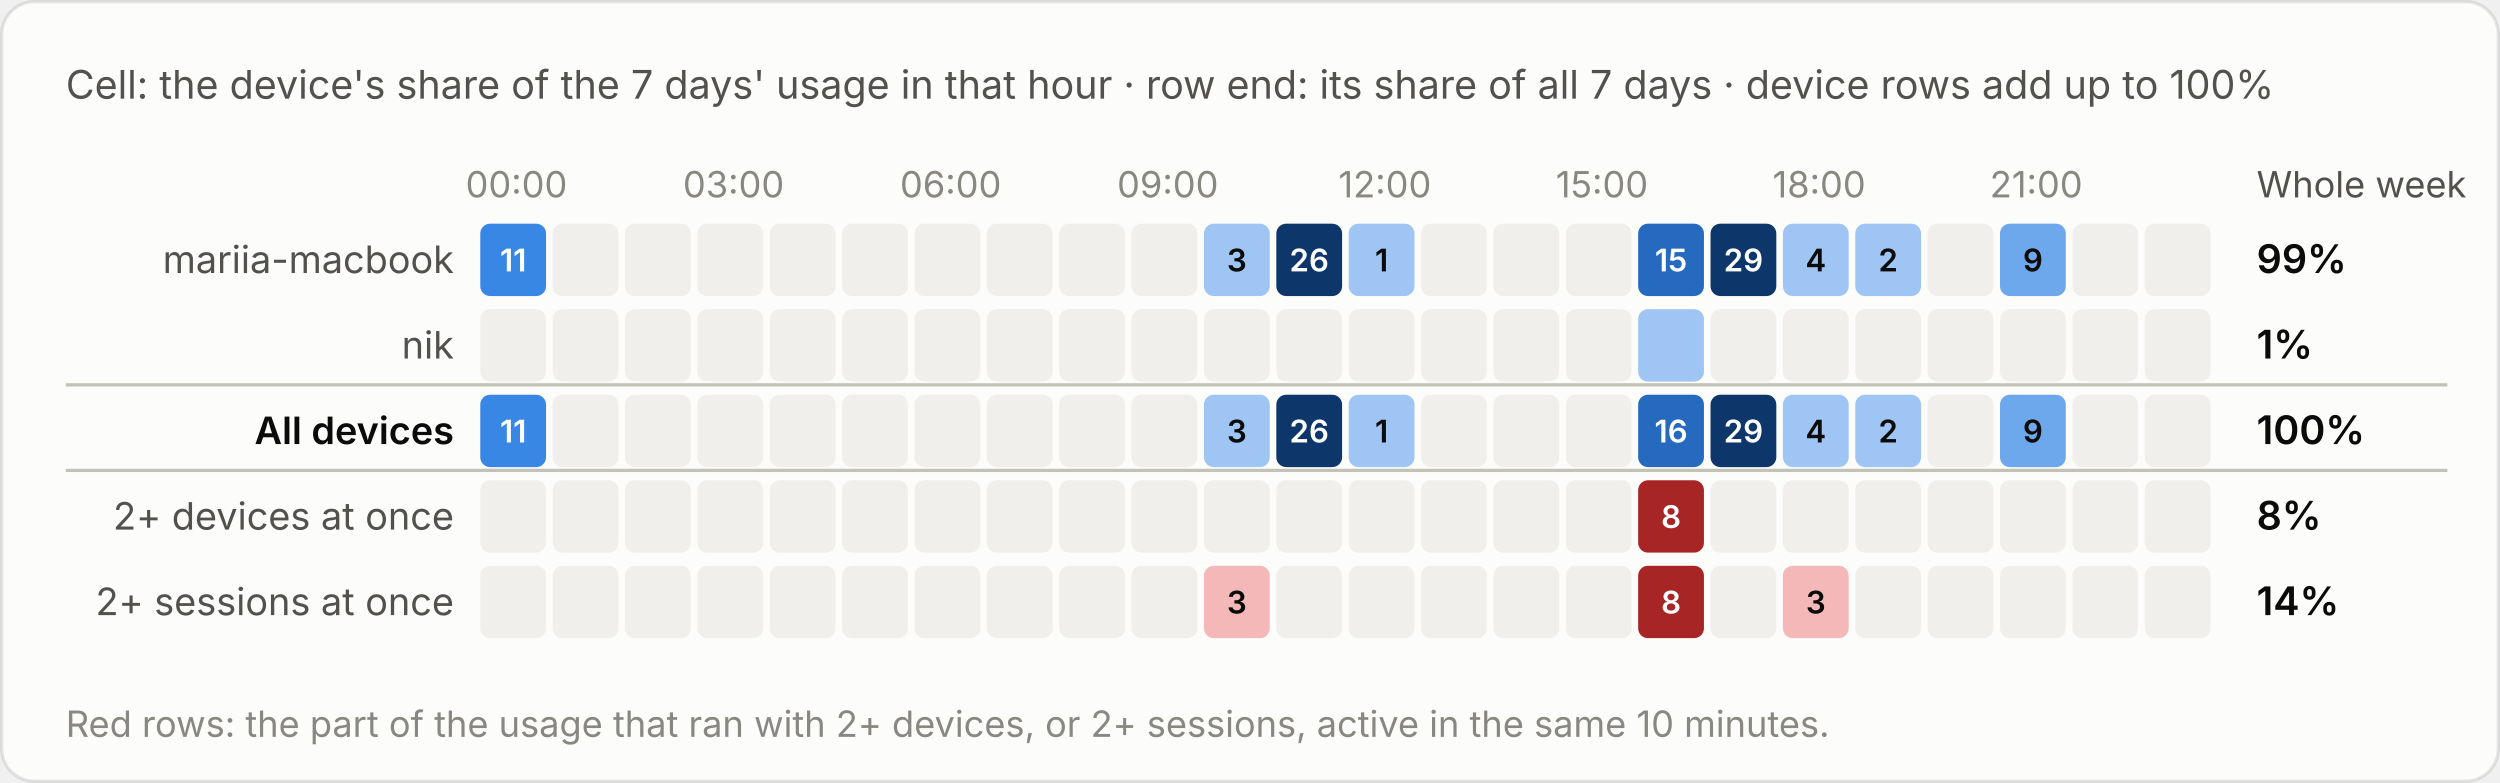
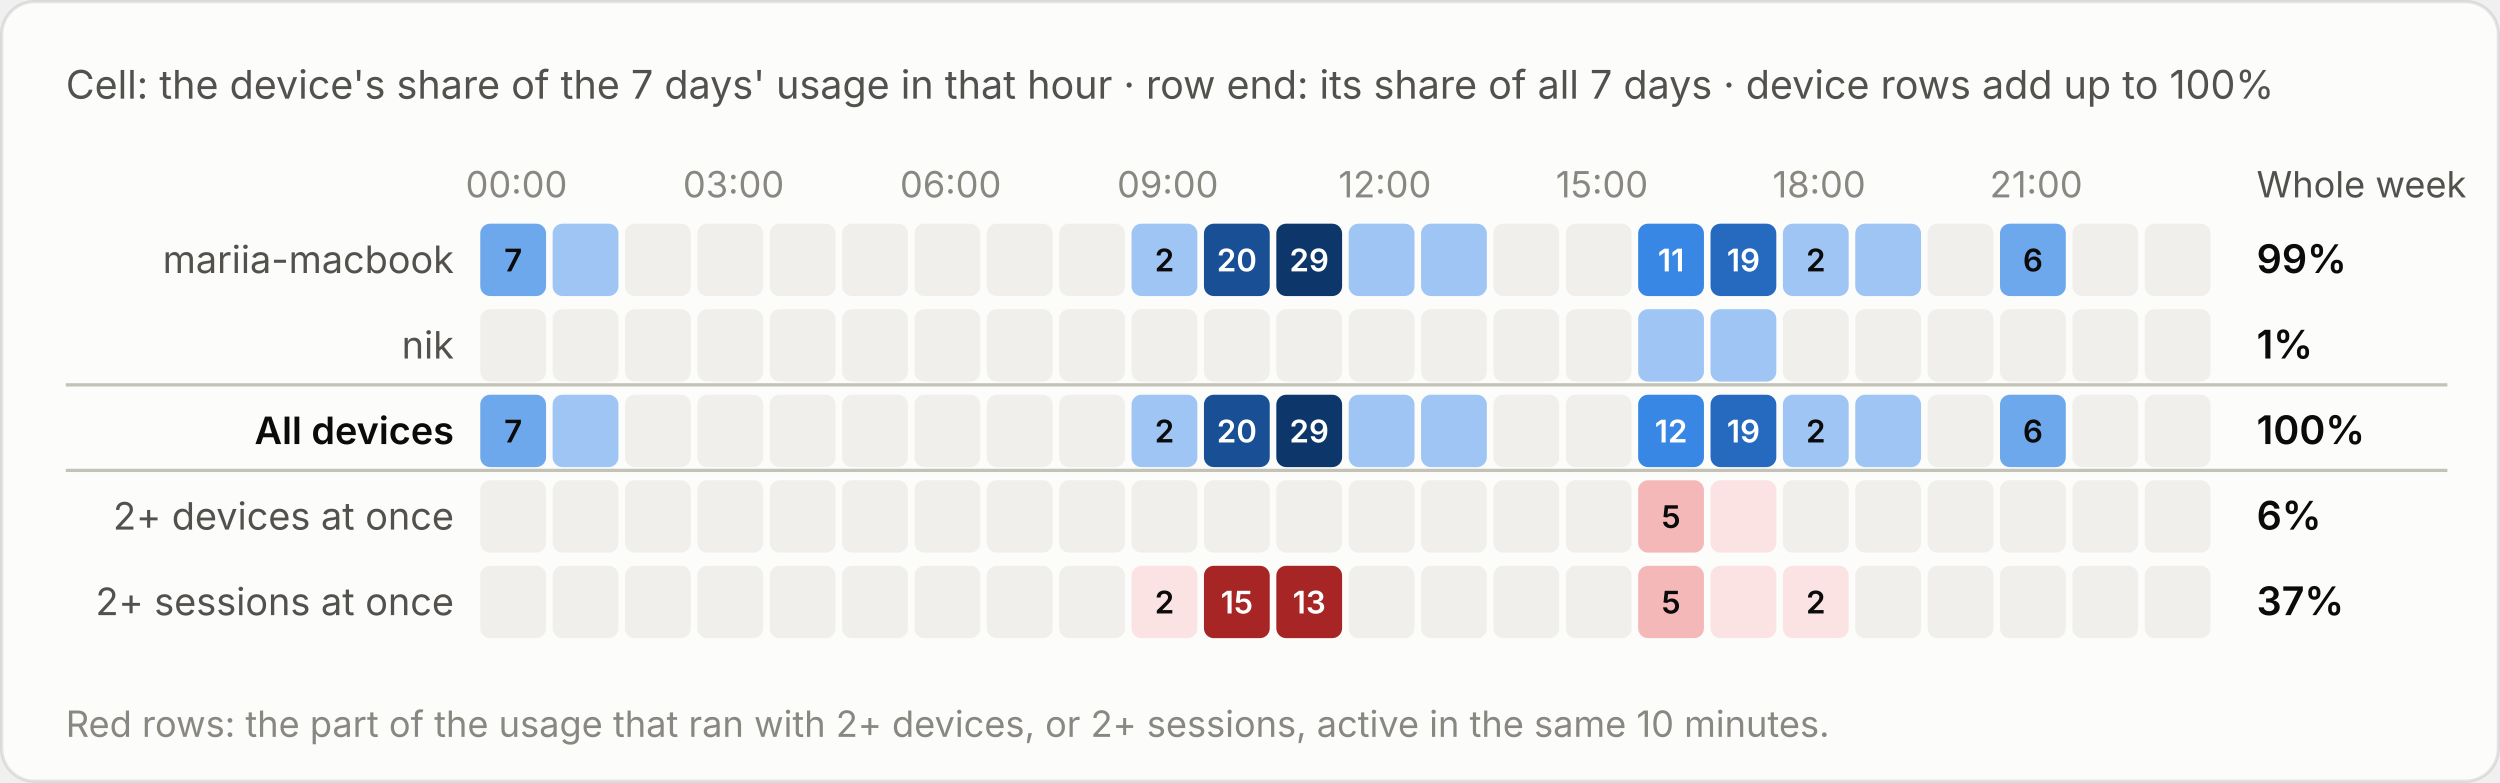
<svg xmlns="http://www.w3.org/2000/svg" viewBox="0 0 760 238" width="760" height="238" role="img" aria-label="Cell: the device's share of the 7 days' usage in that hour · row end: its share of all 7 days · device rows add up to 100%">
  <style>text{font-family:system-ui,-apple-system,"Segoe UI",sans-serif;font-variant-numeric:tabular-nums}.bg{fill:#fcfcfb;stroke:rgba(11,11,11,.10)}.tp{fill:#0b0b0b}.ts{fill:#52514e}.tm{fill:#898781}.grid{stroke:#e1e0d9;stroke-width:1}.base{stroke:#c3c2b7;stroke-width:1}.so{fill:#b5b3ad}.lo{stroke:#b5b3ad}.qe{fill:#f0efec}.ring{stroke:#fcfcfb}.area{fill-opacity:.1}.s0{fill:#2a78d6}.l0{stroke:#2a78d6}.s1{fill:#eb6834}.l1{stroke:#eb6834}.s2{fill:#1baf7a}.l2{stroke:#1baf7a}.s3{fill:#eda100}.l3{stroke:#eda100}.s4{fill:#e87ba4}.l4{stroke:#e87ba4}.s5{fill:#008300}.l5{stroke:#008300}.s6{fill:#4a3aa7}.l6{stroke:#4a3aa7}.s7{fill:#e34948}.l7{stroke:#e34948}.q0{fill:#cde2fb}.q1{fill:#9ec5f4}.q2{fill:#6da7ec}.q3{fill:#3987e5}.q4{fill:#256abf}.q5{fill:#184f95}.q6{fill:#0d366b}.r0{fill:#f8d4d4}.r1{fill:#ec8f8f}.r2{fill:#c42f2f}.a0{fill:#fbe3e3}.a1{fill:#f5b8b8}.a2{fill:#ec8f8f}.a3{fill:#d65252}.a4{fill:#a82525}.tq0{fill:#0b0b0b}.tq1{fill:#0b0b0b}.tq2{fill:#0b0b0b}.tq3{fill:#ffffff}.tq4{fill:#ffffff}.tq5{fill:#ffffff}.tq6{fill:#ffffff}.tr0{fill:#0b0b0b}.tr1{fill:#0b0b0b}.tr2{fill:#ffffff}.ta0{fill:#0b0b0b}.ta1{fill:#0b0b0b}.ta2{fill:#0b0b0b}.ta3{fill:#ffffff}.ta4{fill:#ffffff}.tw{fill:#ffffff}@media (prefers-color-scheme:dark){.bg{fill:#1a1a19;stroke:rgba(255,255,255,.10)}.tp{fill:#fff}.ts{fill:#c3c2b7}.tm{fill:#898781}.grid{stroke:#2c2c2a}.base{stroke:#383835}.so{fill:#5c5b57}.lo{stroke:#5c5b57}.qe{fill:#262624}.ring{stroke:#1a1a19}.s0{fill:#3987e5}.l0{stroke:#3987e5}.s1{fill:#d95926}.l1{stroke:#d95926}.s2{fill:#199e70}.l2{stroke:#199e70}.s3{fill:#c98500}.l3{stroke:#c98500}.s4{fill:#d55181}.l4{stroke:#d55181}.s5{fill:#008300}.l5{stroke:#008300}.s6{fill:#9085e9}.l6{stroke:#9085e9}.s7{fill:#e66767}.l7{stroke:#e66767}.q0{fill:#16263a}.q1{fill:#123a66}.q2{fill:#184f95}.q3{fill:#256abf}.q4{fill:#3987e5}.q5{fill:#6da7ec}.q6{fill:#b7d3f6}.r0{fill:#4a2023}.r1{fill:#8c2c2f}.r2{fill:#e25555}.a0{fill:#3a1a1c}.a1{fill:#5e2427}.a2{fill:#8c2c2f}.a3{fill:#c43c3f}.a4{fill:#f07070}.tq0{fill:#ffffff}.tq1{fill:#ffffff}.tq2{fill:#ffffff}.tq3{fill:#ffffff}.tq4{fill:#ffffff}.tq5{fill:#0b0b0b}.tq6{fill:#0b0b0b}.tr0{fill:#ffffff}.tr1{fill:#ffffff}.tr2{fill:#ffffff}.ta0{fill:#ffffff}.ta1{fill:#ffffff}.ta2{fill:#ffffff}.ta3{fill:#ffffff}.ta4{fill:#0b0b0b}.tw{fill:#ffffff}}</style>
  <rect class="bg" x=".5" y=".5" width="759" height="237" rx="10" />
  <text class="ts" x="20" y="30" font-size="12">Cell: the device's share of the 7 days' usage in that hour · row end: its share of all 7 days · device rows add up to 100%</text>
  <g transform="translate(0,-20)">
    <text class="tm" x="157.0" y="80" font-size="11" text-anchor="middle">00:00</text>
    <text class="tm" x="223.0" y="80" font-size="11" text-anchor="middle">03:00</text>
    <text class="tm" x="289.0" y="80" font-size="11" text-anchor="middle">06:00</text>
    <text class="tm" x="355.0" y="80" font-size="11" text-anchor="middle">09:00</text>
    <text class="tm" x="421.0" y="80" font-size="11" text-anchor="middle">12:00</text>
    <text class="tm" x="487.0" y="80" font-size="11" text-anchor="middle">15:00</text>
    <text class="tm" x="553.0" y="80" font-size="11" text-anchor="middle">18:00</text>
    <text class="tm" x="619.0" y="80" font-size="11" text-anchor="middle">21:00</text>
    <text class="ts" x="686" y="80" font-size="11">Whole week</text>
    <text class="ts" x="138" y="103.0" font-size="11.5" text-anchor="end">mariia-macbook</text>
-     <rect class="q3" x="146.0" y="88" width="20" height="22" rx="3" />
-     <text class="tq3" x="156.0" y="102.5" font-size="9.5" font-weight="600" text-anchor="middle">11</text>
-     <rect class="qe" x="168.0" y="88" width="20" height="22" rx="3" />
+     <rect class="q2" x="146.0" y="88" width="20" height="22" rx="3" />
+     <text class="tq2" x="156.0" y="102.5" font-size="9.5" font-weight="600" text-anchor="middle">7</text>
+     <rect class="q1" x="168.0" y="88" width="20" height="22" rx="3" />
    <rect class="qe" x="190.0" y="88" width="20" height="22" rx="3" />
    <rect class="qe" x="212.0" y="88" width="20" height="22" rx="3" />
    <rect class="qe" x="234.0" y="88" width="20" height="22" rx="3" />
    <rect class="qe" x="256.0" y="88" width="20" height="22" rx="3" />
    <rect class="qe" x="278.0" y="88" width="20" height="22" rx="3" />
    <rect class="qe" x="300.0" y="88" width="20" height="22" rx="3" />
    <rect class="qe" x="322.0" y="88" width="20" height="22" rx="3" />
-     <rect class="qe" x="344.0" y="88" width="20" height="22" rx="3" />
-     <rect class="q1" x="366.0" y="88" width="20" height="22" rx="3" />
-     <text class="tq1" x="376.0" y="102.5" font-size="9.5" font-weight="600" text-anchor="middle">3</text>
+     <rect class="q1" x="344.0" y="88" width="20" height="22" rx="3" />
+     <text class="tq1" x="354.0" y="102.5" font-size="9.5" font-weight="600" text-anchor="middle">2</text>
+     <rect class="q5" x="366.0" y="88" width="20" height="22" rx="3" />
+     <text class="tq5" x="376.0" y="102.5" font-size="9.5" font-weight="600" text-anchor="middle">20</text>
    <rect class="q6" x="388.0" y="88" width="20" height="22" rx="3" />
-     <text class="tq6" x="398.0" y="102.5" font-size="9.5" font-weight="600" text-anchor="middle">26</text>
+     <text class="tq6" x="398.0" y="102.5" font-size="9.5" font-weight="600" text-anchor="middle">29</text>
    <rect class="q1" x="410.0" y="88" width="20" height="22" rx="3" />
-     <text class="tq1" x="420.0" y="102.5" font-size="9.5" font-weight="600" text-anchor="middle">1</text>
-     <rect class="qe" x="432.0" y="88" width="20" height="22" rx="3" />
+     <rect class="q1" x="432.0" y="88" width="20" height="22" rx="3" />
    <rect class="qe" x="454.0" y="88" width="20" height="22" rx="3" />
    <rect class="qe" x="476.0" y="88" width="20" height="22" rx="3" />
-     <rect class="q4" x="498.0" y="88" width="20" height="22" rx="3" />
-     <text class="tq4" x="508.0" y="102.5" font-size="9.5" font-weight="600" text-anchor="middle">15</text>
-     <rect class="q6" x="520.0" y="88" width="20" height="22" rx="3" />
-     <text class="tq6" x="530.0" y="102.5" font-size="9.5" font-weight="600" text-anchor="middle">29</text>
+     <rect class="q3" x="498.0" y="88" width="20" height="22" rx="3" />
+     <text class="tq3" x="508.0" y="102.5" font-size="9.5" font-weight="600" text-anchor="middle">11</text>
+     <rect class="q4" x="520.0" y="88" width="20" height="22" rx="3" />
+     <text class="tq4" x="530.0" y="102.5" font-size="9.5" font-weight="600" text-anchor="middle">19</text>
    <rect class="q1" x="542.0" y="88" width="20" height="22" rx="3" />
-     <text class="tq1" x="552.0" y="102.5" font-size="9.5" font-weight="600" text-anchor="middle">4</text>
+     <text class="tq1" x="552.0" y="102.5" font-size="9.5" font-weight="600" text-anchor="middle">2</text>
    <rect class="q1" x="564.0" y="88" width="20" height="22" rx="3" />
-     <text class="tq1" x="574.0" y="102.5" font-size="9.5" font-weight="600" text-anchor="middle">2</text>
    <rect class="qe" x="586.0" y="88" width="20" height="22" rx="3" />
    <rect class="q2" x="608.0" y="88" width="20" height="22" rx="3" />
-     <text class="tq2" x="618.0" y="102.5" font-size="9.5" font-weight="600" text-anchor="middle">9</text>
+     <text class="tq2" x="618.0" y="102.5" font-size="9.5" font-weight="600" text-anchor="middle">6</text>
    <rect class="qe" x="630.0" y="88" width="20" height="22" rx="3" />
    <rect class="qe" x="652.0" y="88" width="20" height="22" rx="3" />
    <text class="tp" x="686" y="103.0" font-size="12" font-weight="600">99%</text>
    <text class="ts" x="138" y="129.0" font-size="11.5" text-anchor="end">nik</text>
    <rect class="qe" x="146.0" y="114" width="20" height="22" rx="3" />
    <rect class="qe" x="168.0" y="114" width="20" height="22" rx="3" />
    <rect class="qe" x="190.0" y="114" width="20" height="22" rx="3" />
    <rect class="qe" x="212.0" y="114" width="20" height="22" rx="3" />
    <rect class="qe" x="234.0" y="114" width="20" height="22" rx="3" />
    <rect class="qe" x="256.0" y="114" width="20" height="22" rx="3" />
    <rect class="qe" x="278.0" y="114" width="20" height="22" rx="3" />
    <rect class="qe" x="300.0" y="114" width="20" height="22" rx="3" />
    <rect class="qe" x="322.0" y="114" width="20" height="22" rx="3" />
    <rect class="qe" x="344.0" y="114" width="20" height="22" rx="3" />
    <rect class="qe" x="366.0" y="114" width="20" height="22" rx="3" />
    <rect class="qe" x="388.0" y="114" width="20" height="22" rx="3" />
    <rect class="qe" x="410.0" y="114" width="20" height="22" rx="3" />
    <rect class="qe" x="432.0" y="114" width="20" height="22" rx="3" />
    <rect class="qe" x="454.0" y="114" width="20" height="22" rx="3" />
    <rect class="qe" x="476.0" y="114" width="20" height="22" rx="3" />
    <rect class="q1" x="498.0" y="114" width="20" height="22" rx="3" />
-     <rect class="qe" x="520.0" y="114" width="20" height="22" rx="3" />
+     <rect class="q1" x="520.0" y="114" width="20" height="22" rx="3" />
    <rect class="qe" x="542.0" y="114" width="20" height="22" rx="3" />
    <rect class="qe" x="564.0" y="114" width="20" height="22" rx="3" />
    <rect class="qe" x="586.0" y="114" width="20" height="22" rx="3" />
    <rect class="qe" x="608.0" y="114" width="20" height="22" rx="3" />
    <rect class="qe" x="630.0" y="114" width="20" height="22" rx="3" />
    <rect class="qe" x="652.0" y="114" width="20" height="22" rx="3" />
    <text class="tp" x="686" y="129.0" font-size="12" font-weight="600">1%</text>
    <line class="base" x1="20" x2="744" y1="137" y2="137" />
    <text class="tp" x="138" y="155.0" font-size="11.5" text-anchor="end" font-weight="600">All devices</text>
-     <rect class="q3" x="146.0" y="140" width="20" height="22" rx="3" />
-     <text class="tq3" x="156.0" y="154.5" font-size="9.5" font-weight="600" text-anchor="middle">11</text>
-     <rect class="qe" x="168.0" y="140" width="20" height="22" rx="3" />
+     <rect class="q2" x="146.0" y="140" width="20" height="22" rx="3" />
+     <text class="tq2" x="156.0" y="154.5" font-size="9.5" font-weight="600" text-anchor="middle">7</text>
+     <rect class="q1" x="168.0" y="140" width="20" height="22" rx="3" />
    <rect class="qe" x="190.0" y="140" width="20" height="22" rx="3" />
    <rect class="qe" x="212.0" y="140" width="20" height="22" rx="3" />
    <rect class="qe" x="234.0" y="140" width="20" height="22" rx="3" />
    <rect class="qe" x="256.0" y="140" width="20" height="22" rx="3" />
    <rect class="qe" x="278.0" y="140" width="20" height="22" rx="3" />
    <rect class="qe" x="300.0" y="140" width="20" height="22" rx="3" />
    <rect class="qe" x="322.0" y="140" width="20" height="22" rx="3" />
-     <rect class="qe" x="344.0" y="140" width="20" height="22" rx="3" />
-     <rect class="q1" x="366.0" y="140" width="20" height="22" rx="3" />
-     <text class="tq1" x="376.0" y="154.5" font-size="9.5" font-weight="600" text-anchor="middle">3</text>
+     <rect class="q1" x="344.0" y="140" width="20" height="22" rx="3" />
+     <text class="tq1" x="354.0" y="154.5" font-size="9.5" font-weight="600" text-anchor="middle">2</text>
+     <rect class="q5" x="366.0" y="140" width="20" height="22" rx="3" />
+     <text class="tq5" x="376.0" y="154.5" font-size="9.5" font-weight="600" text-anchor="middle">20</text>
    <rect class="q6" x="388.0" y="140" width="20" height="22" rx="3" />
-     <text class="tq6" x="398.0" y="154.5" font-size="9.5" font-weight="600" text-anchor="middle">26</text>
+     <text class="tq6" x="398.0" y="154.5" font-size="9.5" font-weight="600" text-anchor="middle">29</text>
    <rect class="q1" x="410.0" y="140" width="20" height="22" rx="3" />
-     <text class="tq1" x="420.0" y="154.5" font-size="9.5" font-weight="600" text-anchor="middle">1</text>
-     <rect class="qe" x="432.0" y="140" width="20" height="22" rx="3" />
+     <rect class="q1" x="432.0" y="140" width="20" height="22" rx="3" />
    <rect class="qe" x="454.0" y="140" width="20" height="22" rx="3" />
    <rect class="qe" x="476.0" y="140" width="20" height="22" rx="3" />
-     <rect class="q4" x="498.0" y="140" width="20" height="22" rx="3" />
-     <text class="tq4" x="508.0" y="154.5" font-size="9.5" font-weight="600" text-anchor="middle">16</text>
-     <rect class="q6" x="520.0" y="140" width="20" height="22" rx="3" />
-     <text class="tq6" x="530.0" y="154.5" font-size="9.5" font-weight="600" text-anchor="middle">29</text>
+     <rect class="q3" x="498.0" y="140" width="20" height="22" rx="3" />
+     <text class="tq3" x="508.0" y="154.5" font-size="9.5" font-weight="600" text-anchor="middle">12</text>
+     <rect class="q4" x="520.0" y="140" width="20" height="22" rx="3" />
+     <text class="tq4" x="530.0" y="154.5" font-size="9.5" font-weight="600" text-anchor="middle">19</text>
    <rect class="q1" x="542.0" y="140" width="20" height="22" rx="3" />
-     <text class="tq1" x="552.0" y="154.5" font-size="9.5" font-weight="600" text-anchor="middle">4</text>
+     <text class="tq1" x="552.0" y="154.5" font-size="9.5" font-weight="600" text-anchor="middle">2</text>
    <rect class="q1" x="564.0" y="140" width="20" height="22" rx="3" />
-     <text class="tq1" x="574.0" y="154.5" font-size="9.5" font-weight="600" text-anchor="middle">2</text>
    <rect class="qe" x="586.0" y="140" width="20" height="22" rx="3" />
    <rect class="q2" x="608.0" y="140" width="20" height="22" rx="3" />
-     <text class="tq2" x="618.0" y="154.5" font-size="9.5" font-weight="600" text-anchor="middle">9</text>
+     <text class="tq2" x="618.0" y="154.5" font-size="9.5" font-weight="600" text-anchor="middle">6</text>
    <rect class="qe" x="630.0" y="140" width="20" height="22" rx="3" />
    <rect class="qe" x="652.0" y="140" width="20" height="22" rx="3" />
    <text class="tp" x="686" y="155.0" font-size="12" font-weight="600">100%</text>
    <line class="base" x1="20" x2="744" y1="163" y2="163" />
    <text class="ts" x="138" y="181.0" font-size="11.5" text-anchor="end">2+ devices at once</text>
    <rect class="qe" x="146.0" y="166" width="20" height="22" rx="3" />
    <rect class="qe" x="168.0" y="166" width="20" height="22" rx="3" />
    <rect class="qe" x="190.0" y="166" width="20" height="22" rx="3" />
    <rect class="qe" x="212.0" y="166" width="20" height="22" rx="3" />
    <rect class="qe" x="234.0" y="166" width="20" height="22" rx="3" />
    <rect class="qe" x="256.0" y="166" width="20" height="22" rx="3" />
    <rect class="qe" x="278.0" y="166" width="20" height="22" rx="3" />
    <rect class="qe" x="300.0" y="166" width="20" height="22" rx="3" />
    <rect class="qe" x="322.0" y="166" width="20" height="22" rx="3" />
    <rect class="qe" x="344.0" y="166" width="20" height="22" rx="3" />
    <rect class="qe" x="366.0" y="166" width="20" height="22" rx="3" />
    <rect class="qe" x="388.0" y="166" width="20" height="22" rx="3" />
    <rect class="qe" x="410.0" y="166" width="20" height="22" rx="3" />
    <rect class="qe" x="432.0" y="166" width="20" height="22" rx="3" />
    <rect class="qe" x="454.0" y="166" width="20" height="22" rx="3" />
    <rect class="qe" x="476.0" y="166" width="20" height="22" rx="3" />
-     <rect class="a4" x="498.0" y="166" width="20" height="22" rx="3" />
-     <text class="ta4" x="508.0" y="180.5" font-size="9.5" font-weight="600" text-anchor="middle">8</text>
-     <rect class="qe" x="520.0" y="166" width="20" height="22" rx="3" />
+     <rect class="a1" x="498.0" y="166" width="20" height="22" rx="3" />
+     <text class="ta1" x="508.0" y="180.5" font-size="9.5" font-weight="600" text-anchor="middle">5</text>
+     <rect class="a0" x="520.0" y="166" width="20" height="22" rx="3" />
    <rect class="qe" x="542.0" y="166" width="20" height="22" rx="3" />
    <rect class="qe" x="564.0" y="166" width="20" height="22" rx="3" />
    <rect class="qe" x="586.0" y="166" width="20" height="22" rx="3" />
    <rect class="qe" x="608.0" y="166" width="20" height="22" rx="3" />
    <rect class="qe" x="630.0" y="166" width="20" height="22" rx="3" />
    <rect class="qe" x="652.0" y="166" width="20" height="22" rx="3" />
-     <text class="tp" x="686" y="181.0" font-size="12" font-weight="600">8%</text>
+     <text class="tp" x="686" y="181.0" font-size="12" font-weight="600">6%</text>
    <text class="ts" x="138" y="207.0" font-size="11.5" text-anchor="end">2+ sessions at once</text>
    <rect class="qe" x="146.0" y="192" width="20" height="22" rx="3" />
    <rect class="qe" x="168.0" y="192" width="20" height="22" rx="3" />
    <rect class="qe" x="190.0" y="192" width="20" height="22" rx="3" />
    <rect class="qe" x="212.0" y="192" width="20" height="22" rx="3" />
    <rect class="qe" x="234.0" y="192" width="20" height="22" rx="3" />
    <rect class="qe" x="256.0" y="192" width="20" height="22" rx="3" />
    <rect class="qe" x="278.0" y="192" width="20" height="22" rx="3" />
    <rect class="qe" x="300.0" y="192" width="20" height="22" rx="3" />
    <rect class="qe" x="322.0" y="192" width="20" height="22" rx="3" />
-     <rect class="qe" x="344.0" y="192" width="20" height="22" rx="3" />
-     <rect class="a1" x="366.0" y="192" width="20" height="22" rx="3" />
-     <text class="ta1" x="376.0" y="206.5" font-size="9.5" font-weight="600" text-anchor="middle">3</text>
-     <rect class="qe" x="388.0" y="192" width="20" height="22" rx="3" />
+     <rect class="a0" x="344.0" y="192" width="20" height="22" rx="3" />
+     <text class="ta0" x="354.0" y="206.5" font-size="9.5" font-weight="600" text-anchor="middle">2</text>
+     <rect class="a4" x="366.0" y="192" width="20" height="22" rx="3" />
+     <text class="ta4" x="376.0" y="206.5" font-size="9.5" font-weight="600" text-anchor="middle">15</text>
+     <rect class="a4" x="388.0" y="192" width="20" height="22" rx="3" />
+     <text class="ta4" x="398.0" y="206.5" font-size="9.5" font-weight="600" text-anchor="middle">13</text>
    <rect class="qe" x="410.0" y="192" width="20" height="22" rx="3" />
    <rect class="qe" x="432.0" y="192" width="20" height="22" rx="3" />
    <rect class="qe" x="454.0" y="192" width="20" height="22" rx="3" />
    <rect class="qe" x="476.0" y="192" width="20" height="22" rx="3" />
-     <rect class="a4" x="498.0" y="192" width="20" height="22" rx="3" />
-     <text class="ta4" x="508.0" y="206.5" font-size="9.5" font-weight="600" text-anchor="middle">8</text>
-     <rect class="qe" x="520.0" y="192" width="20" height="22" rx="3" />
-     <rect class="a1" x="542.0" y="192" width="20" height="22" rx="3" />
-     <text class="ta1" x="552.0" y="206.5" font-size="9.5" font-weight="600" text-anchor="middle">3</text>
+     <rect class="a1" x="498.0" y="192" width="20" height="22" rx="3" />
+     <text class="ta1" x="508.0" y="206.5" font-size="9.5" font-weight="600" text-anchor="middle">5</text>
+     <rect class="a0" x="520.0" y="192" width="20" height="22" rx="3" />
+     <rect class="a0" x="542.0" y="192" width="20" height="22" rx="3" />
+     <text class="ta0" x="552.0" y="206.5" font-size="9.5" font-weight="600" text-anchor="middle">2</text>
    <rect class="qe" x="564.0" y="192" width="20" height="22" rx="3" />
    <rect class="qe" x="586.0" y="192" width="20" height="22" rx="3" />
    <rect class="qe" x="608.0" y="192" width="20" height="22" rx="3" />
    <rect class="qe" x="630.0" y="192" width="20" height="22" rx="3" />
    <rect class="qe" x="652.0" y="192" width="20" height="22" rx="3" />
-     <text class="tp" x="686" y="207.0" font-size="12" font-weight="600">14%</text>
+     <text class="tp" x="686" y="207.0" font-size="12" font-weight="600">37%</text>
    <text class="tm" x="20" y="244" font-size="11">Red rows: the part of the usage that ran with 2+ devices, or 2+ sessions, active in the same 10 minutes.</text>
  </g>
</svg>
